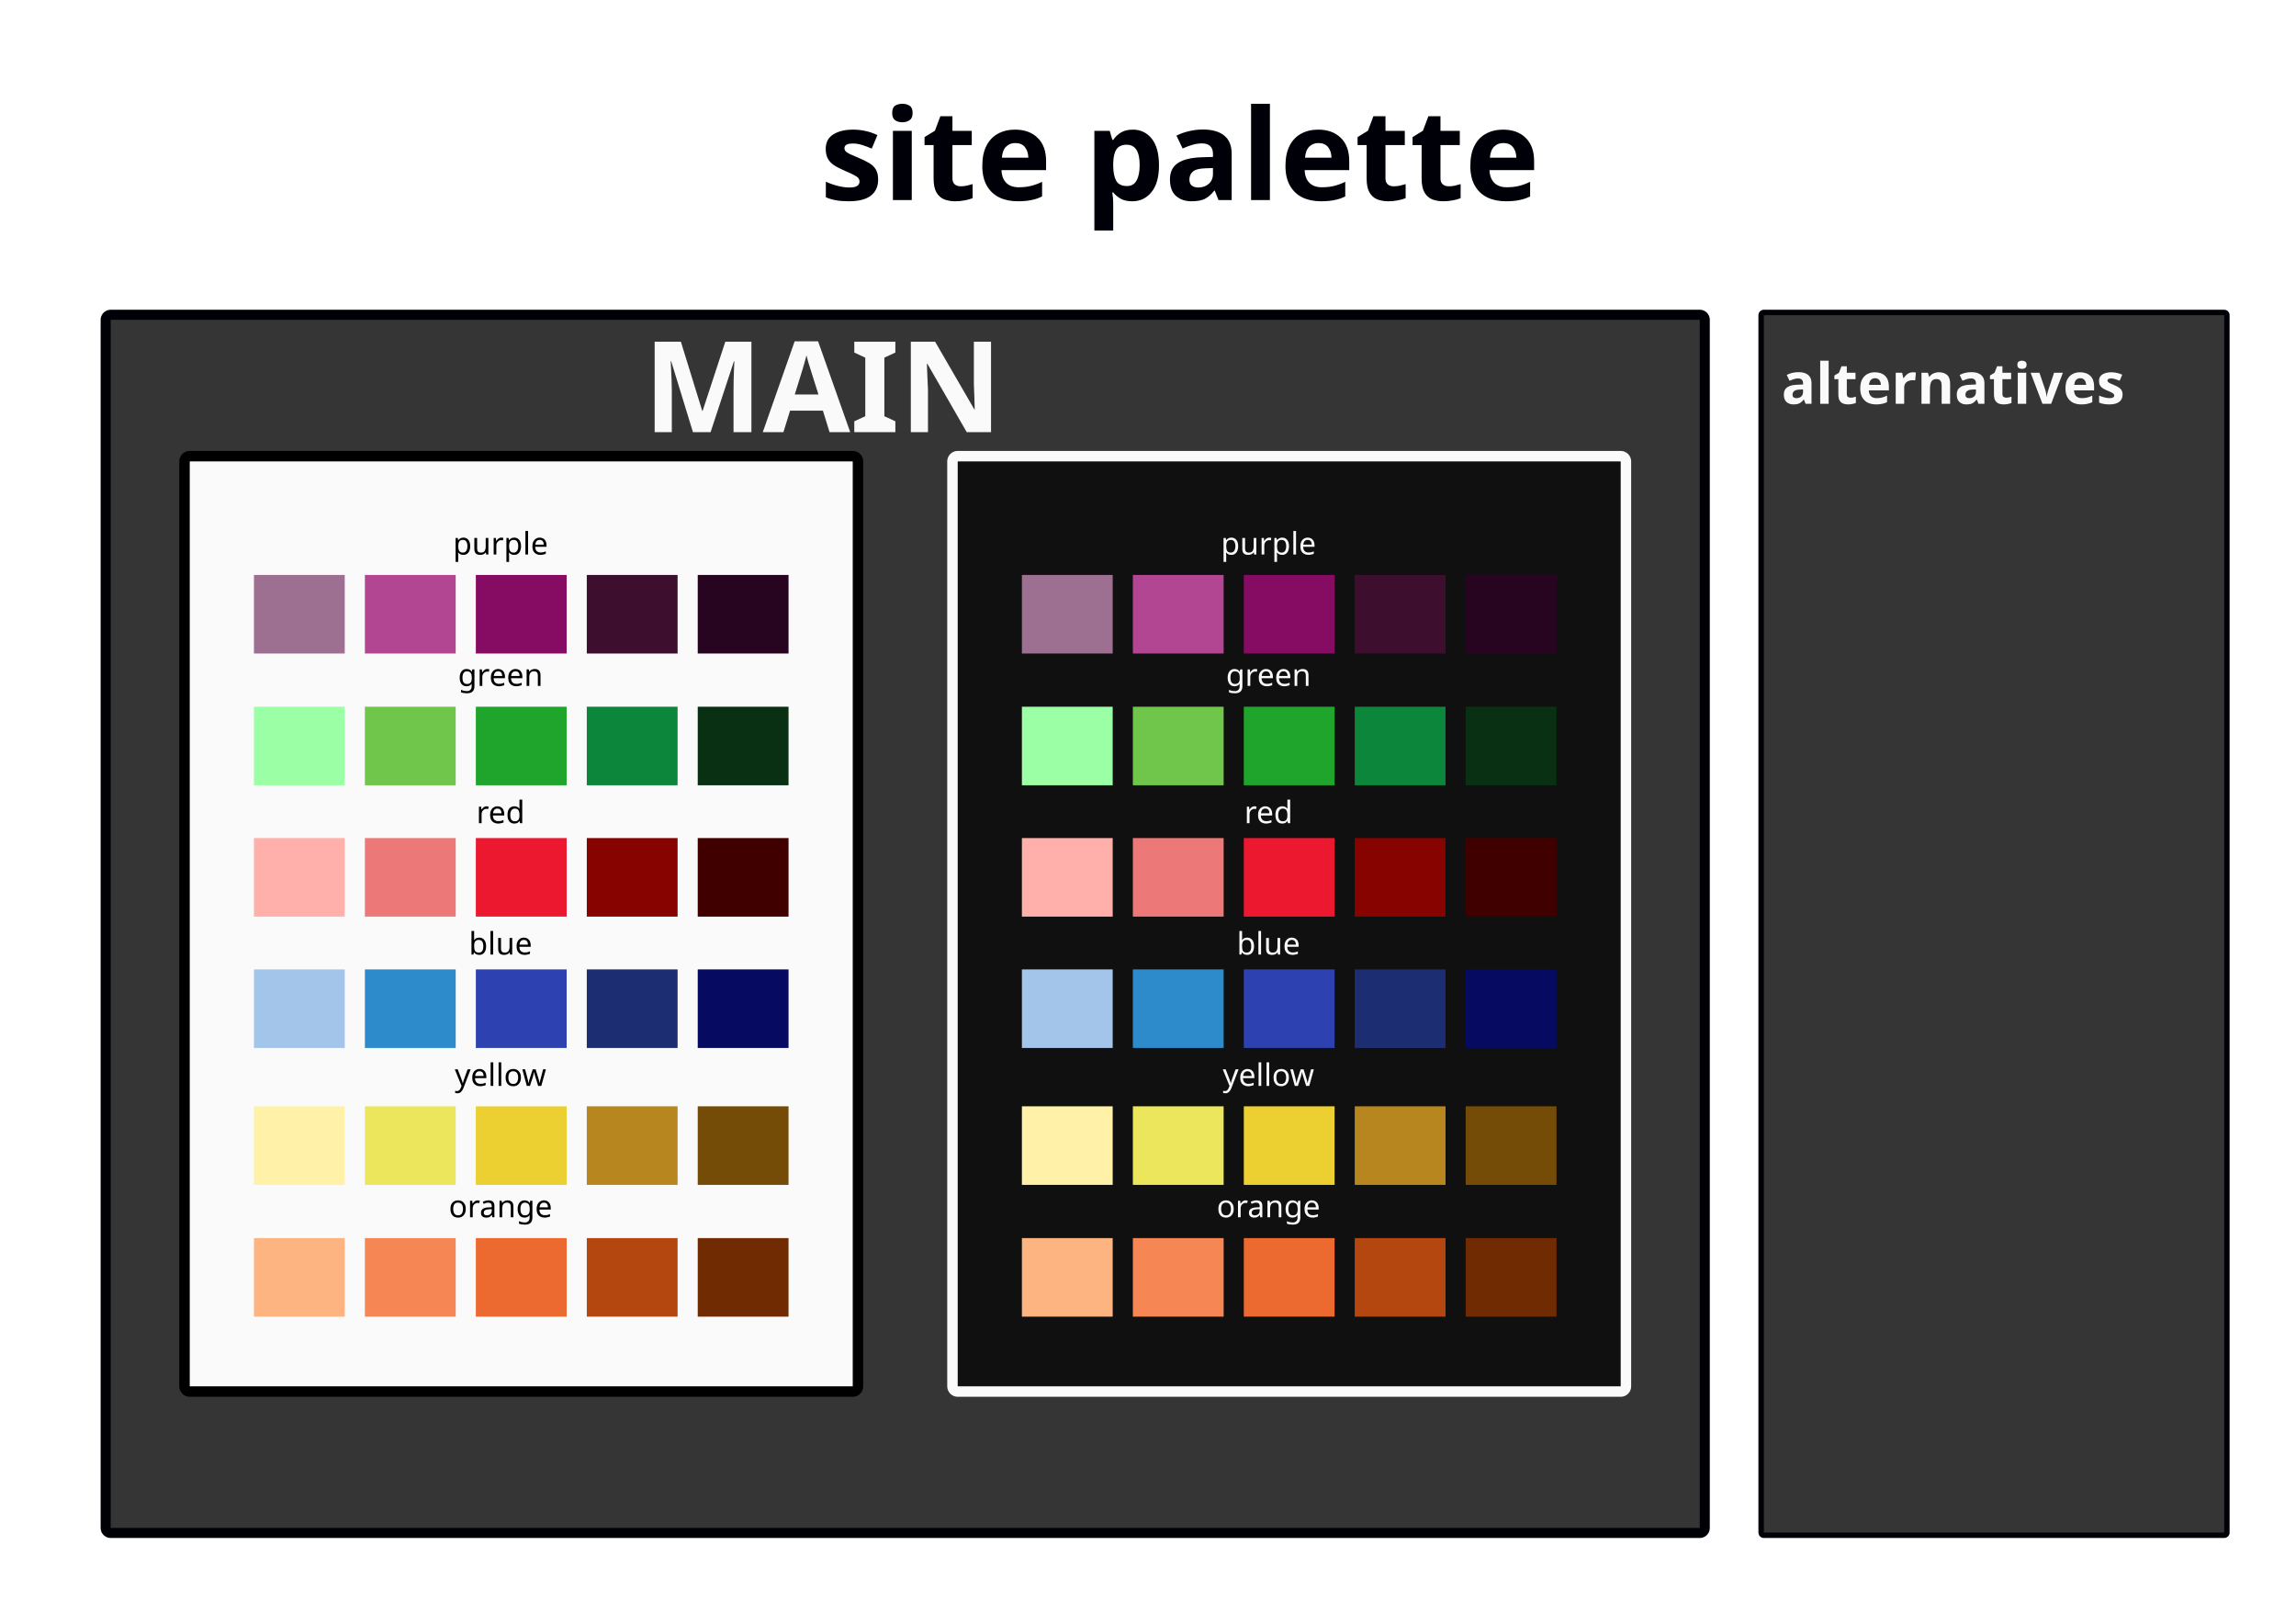
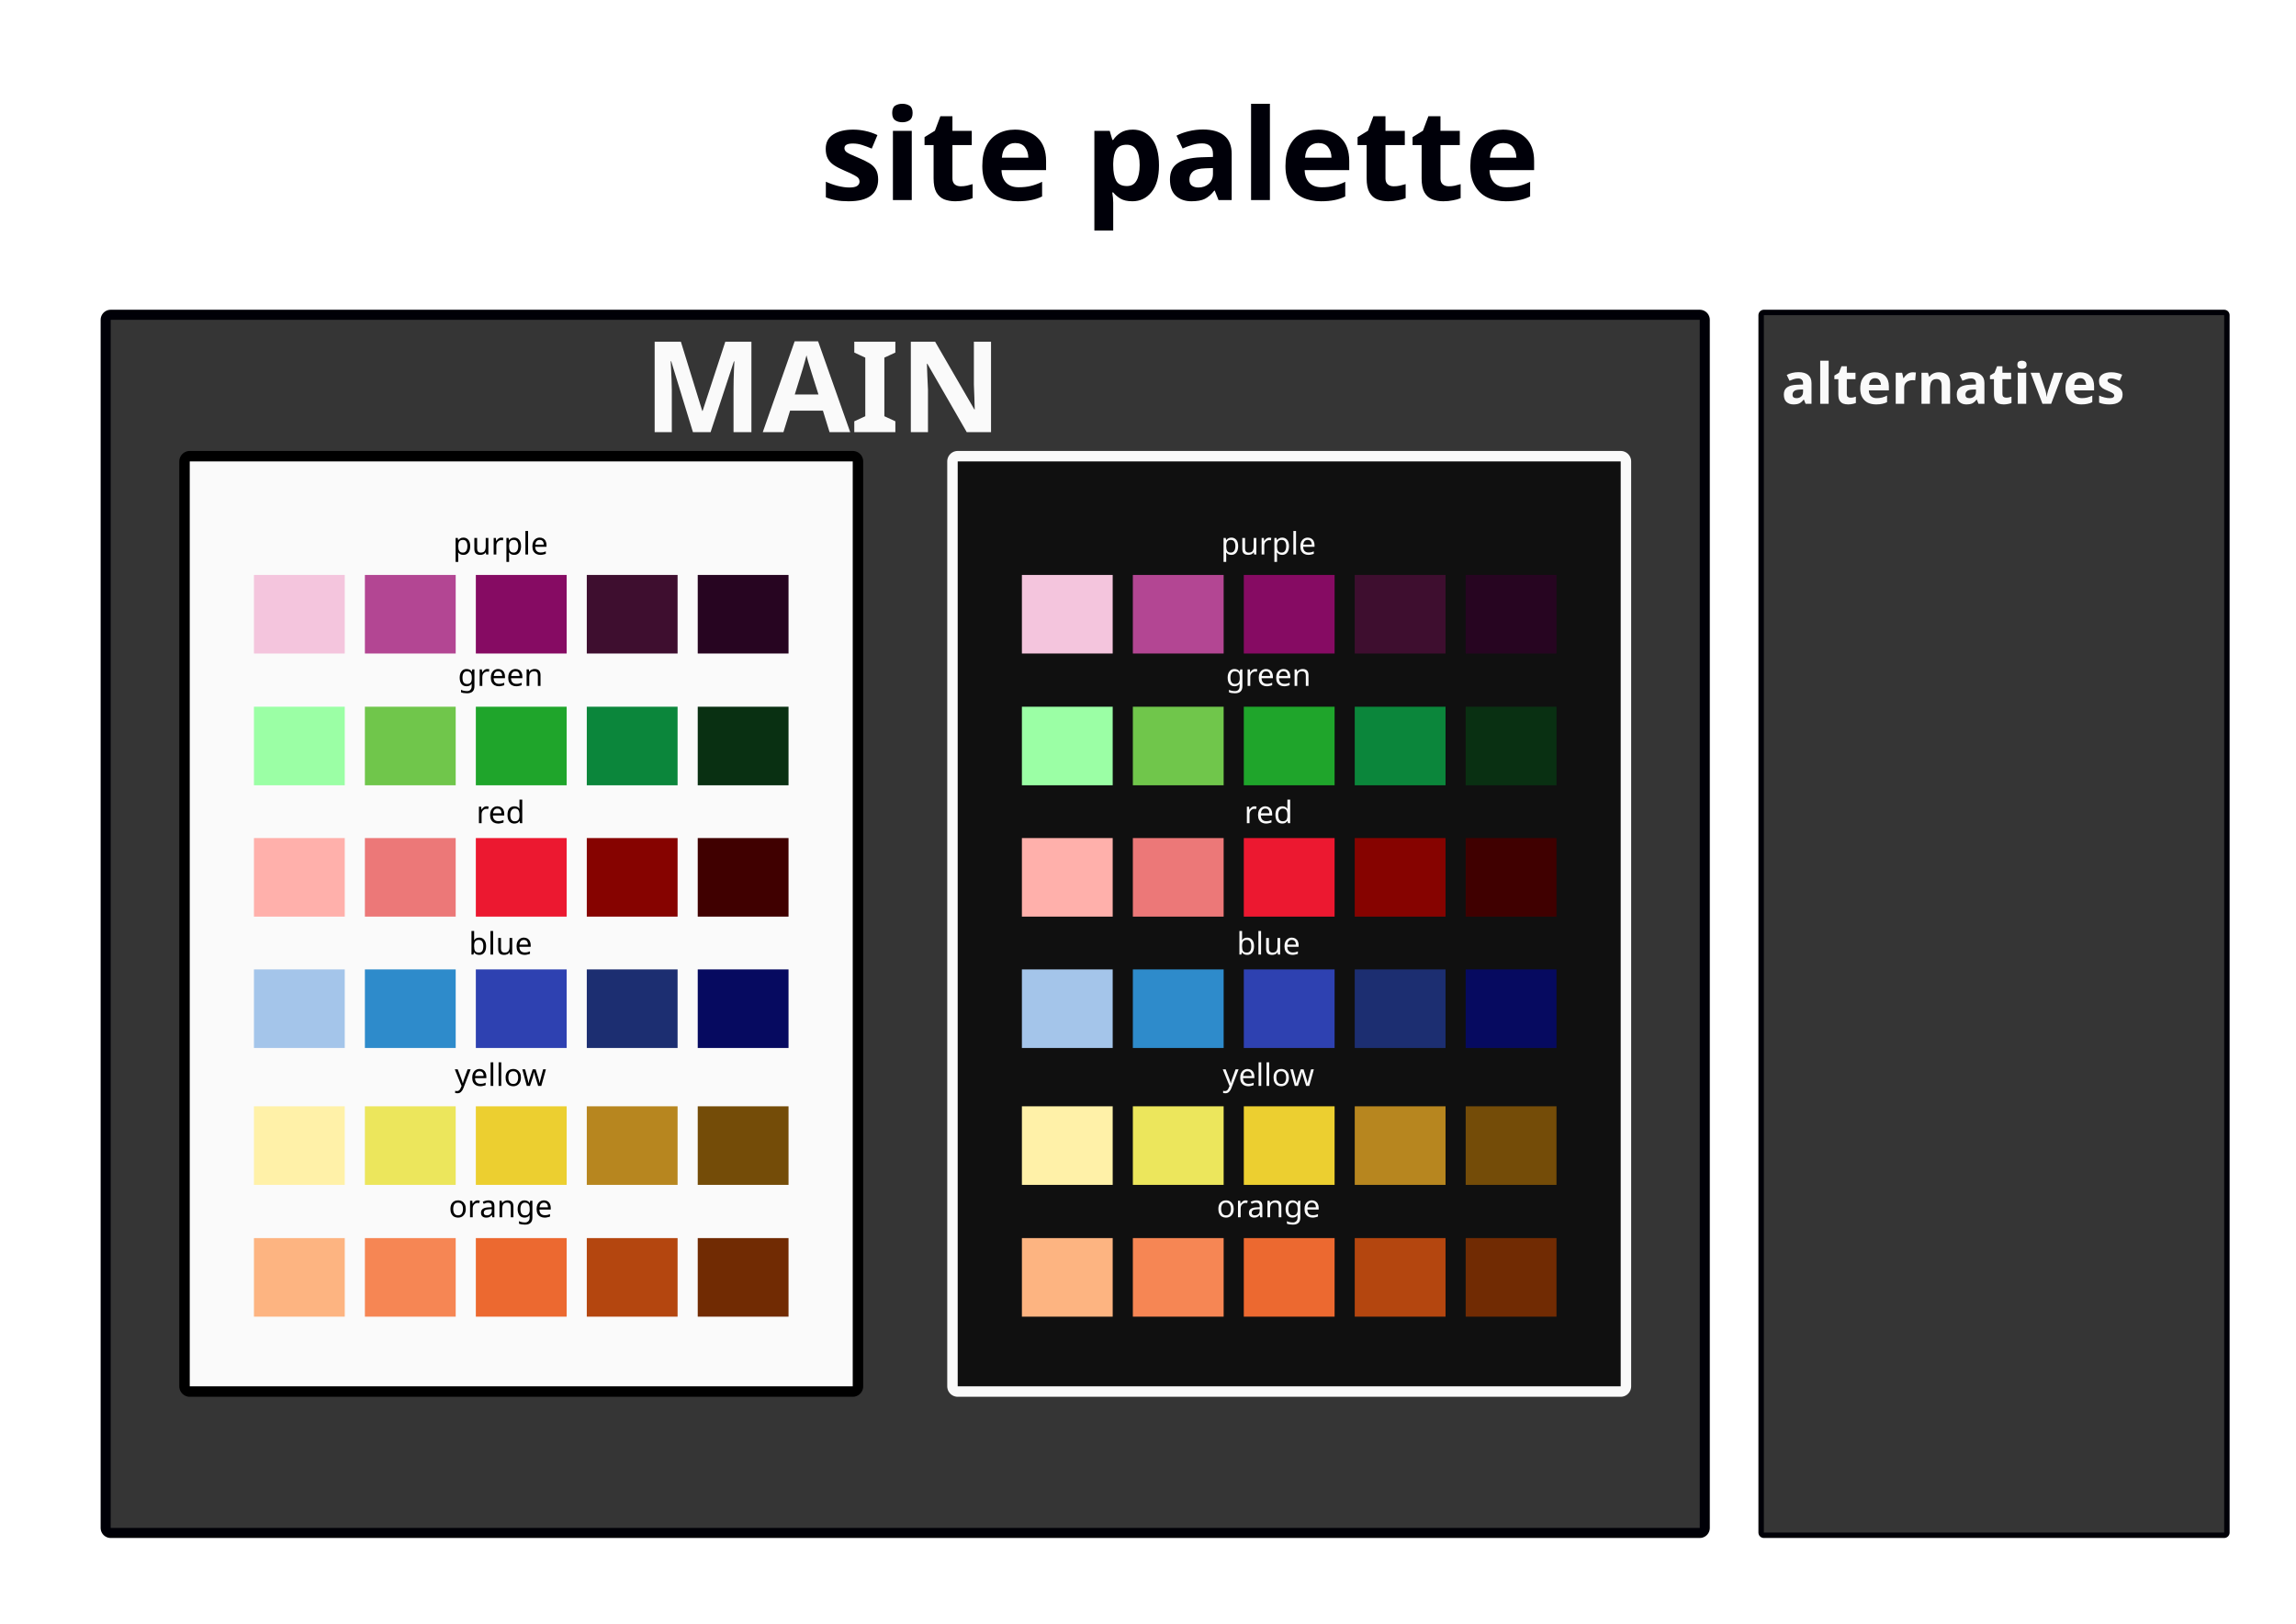
<svg xmlns="http://www.w3.org/2000/svg" width="297mm" height="210mm" viewBox="0 0 297 210" version="1.1" id="svg5">
  <defs id="defs2" />
  <g id="layer1">
    <rect style="fill:#353535;fill-opacity:1;stroke:#000007;stroke-width:2.6;stroke-linecap:round;stroke-linejoin:round;stroke-miterlimit:4;stroke-dasharray:none;stroke-opacity:1;paint-order:markers stroke fill" id="rect53910" width="205.554" height="156.252" x="14.318" y="41.361" />
    <rect style="fill:#fafafa;fill-opacity:1;stroke:#000000;stroke-width:2.707;stroke-linecap:round;stroke-linejoin:round;stroke-miterlimit:4;stroke-dasharray:none;stroke-opacity:1;paint-order:markers stroke fill" id="rect48592" width="85.761" height="119.621" x="24.545" y="59.676" />
    <rect style="fill:#ec1830;fill-opacity:1;stroke:none;stroke-width:2.706;stroke-linecap:round;stroke-linejoin:round;paint-order:markers stroke fill" id="rect846" width="11.745" height="10.161" x="61.553" y="108.39" />
    <rect style="fill:#860300;fill-opacity:1;stroke:none;stroke-width:2.706;stroke-linecap:round;stroke-linejoin:round;paint-order:markers stroke fill" id="rect2278" width="11.745" height="10.161" x="75.905" y="108.39" />
    <rect style="fill:#400000;fill-opacity:1;stroke:none;stroke-width:2.706;stroke-linecap:round;stroke-linejoin:round;paint-order:markers stroke fill" id="rect3972" width="11.745" height="10.161" x="90.256" y="108.39" />
    <rect style="fill:#ec7878;fill-opacity:1;stroke:none;stroke-width:2.706;stroke-linecap:round;stroke-linejoin:round;paint-order:markers stroke fill" id="rect4244" width="11.745" height="10.161" x="47.201" y="108.39" />
    <rect style="fill:#ffb0ab;fill-opacity:1;stroke:none;stroke-width:2.706;stroke-linecap:round;stroke-linejoin:round;paint-order:markers stroke fill" id="rect4414" width="11.745" height="10.161" x="32.85" y="108.39" />
    <rect style="fill:#1fa52b;fill-opacity:1;stroke:none;stroke-width:2.706;stroke-linecap:round;stroke-linejoin:round;paint-order:markers stroke fill" id="rect4771" width="11.745" height="10.161" x="61.553" y="91.403" />
    <rect style="fill:#0b863b;fill-opacity:1;stroke:none;stroke-width:2.706;stroke-linecap:round;stroke-linejoin:round;paint-order:markers stroke fill" id="rect4773" width="11.745" height="10.161" x="75.905" y="91.403" />
    <rect style="fill:#093012;fill-opacity:1;stroke:none;stroke-width:2.706;stroke-linecap:round;stroke-linejoin:round;paint-order:markers stroke fill" id="rect4775" width="11.745" height="10.161" x="90.256" y="91.403" />
    <rect style="fill:#70c64b;fill-opacity:1;stroke:none;stroke-width:2.706;stroke-linecap:round;stroke-linejoin:round;paint-order:markers stroke fill" id="rect4777" width="11.745" height="10.161" x="47.201" y="91.403" />
    <rect style="fill:#9bffa5;fill-opacity:1;stroke:none;stroke-width:2.706;stroke-linecap:round;stroke-linejoin:round;paint-order:markers stroke fill" id="rect4779" width="11.745" height="10.161" x="32.85" y="91.403" />
    <rect style="fill:#860b63;fill-opacity:1;stroke:none;stroke-width:2.706;stroke-linecap:round;stroke-linejoin:round;paint-order:markers stroke fill" id="rect4781" width="11.745" height="10.161" x="61.553" y="74.36" />
    <rect style="fill:#3e0e2f;fill-opacity:1;stroke:none;stroke-width:2.706;stroke-linecap:round;stroke-linejoin:round;paint-order:markers stroke fill" id="rect4783" width="11.745" height="10.161" x="75.905" y="74.36" />
    <rect style="fill:#270521;fill-opacity:1;stroke:none;stroke-width:2.706;stroke-linecap:round;stroke-linejoin:round;paint-order:markers stroke fill" id="rect4785" width="11.745" height="10.161" x="90.256" y="74.36" />
    <rect style="fill:#b34693;fill-opacity:1;stroke:none;stroke-width:2.706;stroke-linecap:round;stroke-linejoin:round;paint-order:markers stroke fill" id="rect4787" width="11.745" height="10.161" x="47.201" y="74.36" />
-     <rect style="fill:#9d7092;fill-opacity:1;stroke:none;stroke-width:2.706;stroke-linecap:round;stroke-linejoin:round;paint-order:markers stroke fill" id="rect4789" width="11.745" height="10.161" x="32.85" y="74.36" />
+     <rect style="fill:#f4c5dd;fill-opacity:1;stroke:none;stroke-width:2.706;stroke-linecap:round;stroke-linejoin:round;paint-order:markers stroke fill" id="rect4789" width="11.745" height="10.161" x="32.85" y="74.36" />
    <rect style="fill:#2e41b1;fill-opacity:1;stroke:none;stroke-width:2.706;stroke-linecap:round;stroke-linejoin:round;paint-order:markers stroke fill" id="rect4791" width="11.745" height="10.161" x="61.553" y="125.378" />
    <rect style="fill:#1c2e71;fill-opacity:1;stroke:none;stroke-width:2.706;stroke-linecap:round;stroke-linejoin:round;paint-order:markers stroke fill" id="rect4793" width="11.745" height="10.161" x="75.905" y="125.378" />
    <rect style="fill:#060a60;fill-opacity:1;stroke:none;stroke-width:2.706;stroke-linecap:round;stroke-linejoin:round;paint-order:markers stroke fill" id="rect4795" width="11.745" height="10.161" x="90.256" y="125.378" />
    <rect style="fill:#2e8bcb;fill-opacity:1;stroke:none;stroke-width:2.706;stroke-linecap:round;stroke-linejoin:round;paint-order:markers stroke fill" id="rect4797" width="11.745" height="10.161" x="47.201" y="125.378" />
    <rect style="fill:#a4c5ea;fill-opacity:1;stroke:none;stroke-width:2.706;stroke-linecap:round;stroke-linejoin:round;paint-order:markers stroke fill" id="rect4799" width="11.745" height="10.161" x="32.85" y="125.378" />
    <rect style="fill:#eccf30;fill-opacity:1;stroke:none;stroke-width:2.706;stroke-linecap:round;stroke-linejoin:round;paint-order:markers stroke fill" id="rect4801" width="11.745" height="10.161" x="61.553" y="143.084" />
    <rect style="fill:#b7861f;fill-opacity:1;stroke:none;stroke-width:2.706;stroke-linecap:round;stroke-linejoin:round;paint-order:markers stroke fill" id="rect4803" width="11.745" height="10.161" x="75.905" y="143.084" />
    <rect style="fill:#744c08;fill-opacity:1;stroke:none;stroke-width:2.706;stroke-linecap:round;stroke-linejoin:round;paint-order:markers stroke fill" id="rect4805" width="11.745" height="10.161" x="90.256" y="143.084" />
    <rect style="fill:#ece65c;fill-opacity:1;stroke:none;stroke-width:2.706;stroke-linecap:round;stroke-linejoin:round;paint-order:markers stroke fill" id="rect4807" width="11.745" height="10.161" x="47.201" y="143.084" />
    <rect style="fill:#fff1a8;fill-opacity:1;stroke:none;stroke-width:2.706;stroke-linecap:round;stroke-linejoin:round;paint-order:markers stroke fill" id="rect4809" width="11.745" height="10.161" x="32.85" y="143.084" />
    <rect style="fill:#ec6930;fill-opacity:1;stroke:none;stroke-width:2.706;stroke-linecap:round;stroke-linejoin:round;paint-order:markers stroke fill" id="rect4811" width="11.745" height="10.161" x="61.553" y="160.127" />
    <rect style="fill:#b4460f;fill-opacity:1;stroke:none;stroke-width:2.706;stroke-linecap:round;stroke-linejoin:round;paint-order:markers stroke fill" id="rect4813" width="11.745" height="10.161" x="75.905" y="160.127" />
    <rect style="fill:#712b03;fill-opacity:1;stroke:none;stroke-width:2.706;stroke-linecap:round;stroke-linejoin:round;paint-order:markers stroke fill" id="rect4815" width="11.745" height="10.161" x="90.256" y="160.127" />
    <rect style="fill:#f68654;fill-opacity:1;stroke:none;stroke-width:2.706;stroke-linecap:round;stroke-linejoin:round;paint-order:markers stroke fill" id="rect4817" width="11.745" height="10.161" x="47.201" y="160.127" />
    <rect style="fill:#fdb481;fill-opacity:1;stroke:none;stroke-width:2.706;stroke-linecap:round;stroke-linejoin:round;paint-order:markers stroke fill" id="rect4819" width="11.745" height="10.161" x="32.85" y="160.127" />
    <text xml:space="preserve" style="font-style:normal;font-variant:normal;font-weight:normal;font-stretch:normal;font-size:3.994px;line-height:1.25;font-family:'Miriam Libre';-inkscape-font-specification:'Miriam Libre, Normal';font-variant-ligatures:normal;font-variant-caps:normal;font-variant-numeric:normal;font-variant-east-asian:normal;text-align:center;text-anchor:middle;fill:#000000;fill-opacity:1;stroke:none;stroke-width:0.1" x="67.342" y="71.717" id="text43803">
      <tspan id="tspan43801" style="font-style:normal;font-variant:normal;font-weight:normal;font-stretch:normal;font-size:3.994px;font-family:'Miriam Libre';-inkscape-font-specification:'Miriam Libre, Normal';font-variant-ligatures:normal;font-variant-caps:normal;font-variant-numeric:normal;font-variant-east-asian:normal;text-align:center;text-anchor:middle;stroke-width:0.1" x="67.342" y="71.717">purple</tspan>
    </text>
    <text xml:space="preserve" style="font-style:normal;font-variant:normal;font-weight:normal;font-stretch:normal;font-size:3.994px;line-height:1.25;font-family:'Miriam Libre';-inkscape-font-specification:'Miriam Libre, Normal';font-variant-ligatures:normal;font-variant-caps:normal;font-variant-numeric:normal;font-variant-east-asian:normal;text-align:center;text-anchor:middle;fill:#000000;fill-opacity:1;stroke:none;stroke-width:0.1" x="67.342" y="88.709" id="text45974">
      <tspan id="tspan45972" style="font-style:normal;font-variant:normal;font-weight:normal;font-stretch:normal;font-size:3.994px;font-family:'Miriam Libre';-inkscape-font-specification:'Miriam Libre, Normal';font-variant-ligatures:normal;font-variant-caps:normal;font-variant-numeric:normal;font-variant-east-asian:normal;text-align:center;text-anchor:middle;stroke-width:0.1" x="67.342" y="88.709">green</tspan>
    </text>
    <text xml:space="preserve" style="font-style:normal;font-variant:normal;font-weight:normal;font-stretch:normal;font-size:3.994px;line-height:1.25;font-family:'Miriam Libre';-inkscape-font-specification:'Miriam Libre, Normal';font-variant-ligatures:normal;font-variant-caps:normal;font-variant-numeric:normal;font-variant-east-asian:normal;text-align:center;text-anchor:middle;fill:#000000;fill-opacity:1;stroke:none;stroke-width:0.1" x="67.342" y="106.467" id="text46550">
      <tspan id="tspan46548" style="font-style:normal;font-variant:normal;font-weight:normal;font-stretch:normal;font-size:3.994px;font-family:'Miriam Libre';-inkscape-font-specification:'Miriam Libre, Normal';font-variant-ligatures:normal;font-variant-caps:normal;font-variant-numeric:normal;font-variant-east-asian:normal;text-align:center;text-anchor:middle;stroke-width:0.1" x="67.342" y="106.467">red</tspan>
    </text>
    <text xml:space="preserve" style="font-style:normal;font-variant:normal;font-weight:normal;font-stretch:normal;font-size:3.994px;line-height:1.25;font-family:'Miriam Libre';-inkscape-font-specification:'Miriam Libre, Normal';font-variant-ligatures:normal;font-variant-caps:normal;font-variant-numeric:normal;font-variant-east-asian:normal;text-align:center;text-anchor:middle;fill:#000000;fill-opacity:1;stroke:none;stroke-width:0.1" x="67.342" y="123.454" id="text47448">
      <tspan id="tspan47446" style="font-style:normal;font-variant:normal;font-weight:normal;font-stretch:normal;font-size:3.994px;font-family:'Miriam Libre';-inkscape-font-specification:'Miriam Libre, Normal';font-variant-ligatures:normal;font-variant-caps:normal;font-variant-numeric:normal;font-variant-east-asian:normal;text-align:center;text-anchor:middle;stroke-width:0.1" x="67.342" y="123.454">blue</tspan>
    </text>
    <text xml:space="preserve" style="font-style:normal;font-variant:normal;font-weight:normal;font-stretch:normal;font-size:3.994px;line-height:1.25;font-family:'Miriam Libre';-inkscape-font-specification:'Miriam Libre, Normal';font-variant-ligatures:normal;font-variant-caps:normal;font-variant-numeric:normal;font-variant-east-asian:normal;text-align:center;text-anchor:middle;fill:#000000;fill-opacity:1;stroke:none;stroke-width:0.1" x="67.342" y="140.441" id="text47554">
      <tspan id="tspan47552" style="font-style:normal;font-variant:normal;font-weight:normal;font-stretch:normal;font-size:3.994px;font-family:'Miriam Libre';-inkscape-font-specification:'Miriam Libre, Normal';font-variant-ligatures:normal;font-variant-caps:normal;font-variant-numeric:normal;font-variant-east-asian:normal;text-align:center;text-anchor:middle;stroke-width:0.1" x="67.342" y="140.441">yellow</tspan>
    </text>
    <text xml:space="preserve" style="font-style:normal;font-variant:normal;font-weight:normal;font-stretch:normal;font-size:3.994px;line-height:1.25;font-family:'Miriam Libre';-inkscape-font-specification:'Miriam Libre, Normal';font-variant-ligatures:normal;font-variant-caps:normal;font-variant-numeric:normal;font-variant-east-asian:normal;text-align:center;text-anchor:middle;fill:#000000;fill-opacity:1;stroke:none;stroke-width:0.1" x="67.342" y="157.433" id="text48056">
      <tspan id="tspan48054" style="font-style:normal;font-variant:normal;font-weight:normal;font-stretch:normal;font-size:3.994px;font-family:'Miriam Libre';-inkscape-font-specification:'Miriam Libre, Normal';font-variant-ligatures:normal;font-variant-caps:normal;font-variant-numeric:normal;font-variant-east-asian:normal;text-align:center;text-anchor:middle;stroke-width:0.1" x="67.342" y="157.433">orange</tspan>
    </text>
    <rect style="fill:#101010;fill-opacity:1;stroke:#fafafa;stroke-width:2.707;stroke-linecap:round;stroke-linejoin:round;stroke-miterlimit:4;stroke-dasharray:none;stroke-opacity:1;paint-order:markers stroke fill" id="rect49402" width="85.761" height="119.621" x="123.884" y="59.676" />
    <rect style="fill:#ec1830;fill-opacity:1;stroke:none;stroke-width:2.706;stroke-linecap:round;stroke-linejoin:round;paint-order:markers stroke fill" id="rect49404" width="11.745" height="10.161" x="160.892" y="108.39" />
    <rect style="fill:#860300;fill-opacity:1;stroke:none;stroke-width:2.706;stroke-linecap:round;stroke-linejoin:round;paint-order:markers stroke fill" id="rect49406" width="11.745" height="10.161" x="175.243" y="108.39" />
    <rect style="fill:#400000;fill-opacity:1;stroke:none;stroke-width:2.706;stroke-linecap:round;stroke-linejoin:round;paint-order:markers stroke fill" id="rect49408" width="11.745" height="10.161" x="189.595" y="108.39" />
    <rect style="fill:#ec7878;fill-opacity:1;stroke:none;stroke-width:2.706;stroke-linecap:round;stroke-linejoin:round;paint-order:markers stroke fill" id="rect49410" width="11.745" height="10.161" x="146.54" y="108.39" />
    <rect style="fill:#ffb0ab;fill-opacity:1;stroke:none;stroke-width:2.706;stroke-linecap:round;stroke-linejoin:round;paint-order:markers stroke fill" id="rect49412" width="11.745" height="10.161" x="132.188" y="108.39" />
    <rect style="fill:#1fa52b;fill-opacity:1;stroke:none;stroke-width:2.706;stroke-linecap:round;stroke-linejoin:round;paint-order:markers stroke fill" id="rect49414" width="11.745" height="10.161" x="160.892" y="91.403" />
    <rect style="fill:#0b863b;fill-opacity:1;stroke:none;stroke-width:2.706;stroke-linecap:round;stroke-linejoin:round;paint-order:markers stroke fill" id="rect49416" width="11.745" height="10.161" x="175.243" y="91.403" />
    <rect style="fill:#093012;fill-opacity:1;stroke:none;stroke-width:2.706;stroke-linecap:round;stroke-linejoin:round;paint-order:markers stroke fill" id="rect49418" width="11.745" height="10.161" x="189.595" y="91.403" />
    <rect style="fill:#70c64b;fill-opacity:1;stroke:none;stroke-width:2.706;stroke-linecap:round;stroke-linejoin:round;paint-order:markers stroke fill" id="rect49420" width="11.745" height="10.161" x="146.54" y="91.403" />
    <rect style="fill:#9bffa5;fill-opacity:1;stroke:none;stroke-width:2.706;stroke-linecap:round;stroke-linejoin:round;paint-order:markers stroke fill" id="rect49422" width="11.745" height="10.161" x="132.188" y="91.403" />
    <rect style="fill:#860b63;fill-opacity:1;stroke:none;stroke-width:2.706;stroke-linecap:round;stroke-linejoin:round;paint-order:markers stroke fill" id="rect49424" width="11.745" height="10.161" x="160.892" y="74.36" />
    <rect style="fill:#3e0e2f;fill-opacity:1;stroke:none;stroke-width:2.706;stroke-linecap:round;stroke-linejoin:round;paint-order:markers stroke fill" id="rect49426" width="11.745" height="10.161" x="175.243" y="74.36" />
    <rect style="fill:#270521;fill-opacity:1;stroke:none;stroke-width:2.706;stroke-linecap:round;stroke-linejoin:round;paint-order:markers stroke fill" id="rect49428" width="11.745" height="10.161" x="189.595" y="74.36" />
    <rect style="fill:#b34693;fill-opacity:1;stroke:none;stroke-width:2.706;stroke-linecap:round;stroke-linejoin:round;paint-order:markers stroke fill" id="rect49430" width="11.745" height="10.161" x="146.54" y="74.36" />
-     <rect style="fill:#9d7092;fill-opacity:1;stroke:none;stroke-width:2.706;stroke-linecap:round;stroke-linejoin:round;paint-order:markers stroke fill" id="rect49432" width="11.745" height="10.161" x="132.188" y="74.36" />
+     <rect style="fill:#f4c5dd;fill-opacity:1;stroke:none;stroke-width:2.706;stroke-linecap:round;stroke-linejoin:round;paint-order:markers stroke fill" id="rect49432" width="11.745" height="10.161" x="132.188" y="74.36" />
    <rect style="fill:#2e41b1;fill-opacity:1;stroke:none;stroke-width:2.706;stroke-linecap:round;stroke-linejoin:round;paint-order:markers stroke fill" id="rect49434" width="11.745" height="10.161" x="160.892" y="125.378" />
    <rect style="fill:#1c2e71;fill-opacity:1;stroke:none;stroke-width:2.706;stroke-linecap:round;stroke-linejoin:round;paint-order:markers stroke fill" id="rect49436" width="11.745" height="10.161" x="175.243" y="125.378" />
    <rect style="fill:#060a60;fill-opacity:1;stroke:none;stroke-width:2.706;stroke-linecap:round;stroke-linejoin:round;paint-order:markers stroke fill" id="rect49438" width="11.745" height="10.161" x="189.595" y="125.378" />
    <rect style="fill:#2e8bcb;fill-opacity:1;stroke:none;stroke-width:2.706;stroke-linecap:round;stroke-linejoin:round;paint-order:markers stroke fill" id="rect49440" width="11.745" height="10.161" x="146.54" y="125.378" />
    <rect style="fill:#a4c5ea;fill-opacity:1;stroke:none;stroke-width:2.706;stroke-linecap:round;stroke-linejoin:round;paint-order:markers stroke fill" id="rect49442" width="11.745" height="10.161" x="132.188" y="125.378" />
    <rect style="fill:#eccf30;fill-opacity:1;stroke:none;stroke-width:2.706;stroke-linecap:round;stroke-linejoin:round;paint-order:markers stroke fill" id="rect49444" width="11.745" height="10.161" x="160.892" y="143.084" />
    <rect style="fill:#b7861f;fill-opacity:1;stroke:none;stroke-width:2.706;stroke-linecap:round;stroke-linejoin:round;paint-order:markers stroke fill" id="rect49446" width="11.745" height="10.161" x="175.243" y="143.084" />
    <rect style="fill:#744c08;fill-opacity:1;stroke:none;stroke-width:2.706;stroke-linecap:round;stroke-linejoin:round;paint-order:markers stroke fill" id="rect49448" width="11.745" height="10.161" x="189.595" y="143.084" />
    <rect style="fill:#ece65c;fill-opacity:1;stroke:none;stroke-width:2.706;stroke-linecap:round;stroke-linejoin:round;paint-order:markers stroke fill" id="rect49450" width="11.745" height="10.161" x="146.54" y="143.084" />
    <rect style="fill:#fff1a8;fill-opacity:1;stroke:none;stroke-width:2.706;stroke-linecap:round;stroke-linejoin:round;paint-order:markers stroke fill" id="rect49452" width="11.745" height="10.161" x="132.188" y="143.084" />
    <rect style="fill:#ec6930;fill-opacity:1;stroke:none;stroke-width:2.706;stroke-linecap:round;stroke-linejoin:round;paint-order:markers stroke fill" id="rect49454" width="11.745" height="10.161" x="160.892" y="160.127" />
    <rect style="fill:#b4460f;fill-opacity:1;stroke:none;stroke-width:2.706;stroke-linecap:round;stroke-linejoin:round;paint-order:markers stroke fill" id="rect49456" width="11.745" height="10.161" x="175.243" y="160.127" />
    <rect style="fill:#712b03;fill-opacity:1;stroke:none;stroke-width:2.706;stroke-linecap:round;stroke-linejoin:round;paint-order:markers stroke fill" id="rect49458" width="11.745" height="10.161" x="189.595" y="160.127" />
    <rect style="fill:#f68654;fill-opacity:1;stroke:none;stroke-width:2.706;stroke-linecap:round;stroke-linejoin:round;paint-order:markers stroke fill" id="rect49460" width="11.745" height="10.161" x="146.54" y="160.127" />
    <rect style="fill:#fdb481;fill-opacity:1;stroke:none;stroke-width:2.706;stroke-linecap:round;stroke-linejoin:round;paint-order:markers stroke fill" id="rect49462" width="11.745" height="10.161" x="132.188" y="160.127" />
    <text xml:space="preserve" style="font-style:normal;font-variant:normal;font-weight:normal;font-stretch:normal;font-size:3.994px;line-height:1.25;font-family:'Miriam Libre';-inkscape-font-specification:'Miriam Libre, Normal';font-variant-ligatures:normal;font-variant-caps:normal;font-variant-numeric:normal;font-variant-east-asian:normal;text-align:center;text-anchor:middle;fill:#fafafa;fill-opacity:1;stroke:none;stroke-width:0.1" x="166.68" y="71.717" id="text49466">
      <tspan id="tspan49464" style="font-style:normal;font-variant:normal;font-weight:normal;font-stretch:normal;font-size:3.994px;font-family:'Miriam Libre';-inkscape-font-specification:'Miriam Libre, Normal';font-variant-ligatures:normal;font-variant-caps:normal;font-variant-numeric:normal;font-variant-east-asian:normal;text-align:center;text-anchor:middle;fill:#fafafa;fill-opacity:1;stroke-width:0.1" x="166.68" y="71.717">purple</tspan>
    </text>
    <text xml:space="preserve" style="font-style:normal;font-variant:normal;font-weight:normal;font-stretch:normal;font-size:3.994px;line-height:1.25;font-family:'Miriam Libre';-inkscape-font-specification:'Miriam Libre, Normal';font-variant-ligatures:normal;font-variant-caps:normal;font-variant-numeric:normal;font-variant-east-asian:normal;text-align:center;text-anchor:middle;fill:#fafafa;fill-opacity:1;stroke:none;stroke-width:0.1" x="166.68" y="88.709" id="text49470">
      <tspan id="tspan49468" style="font-style:normal;font-variant:normal;font-weight:normal;font-stretch:normal;font-size:3.994px;font-family:'Miriam Libre';-inkscape-font-specification:'Miriam Libre, Normal';font-variant-ligatures:normal;font-variant-caps:normal;font-variant-numeric:normal;font-variant-east-asian:normal;text-align:center;text-anchor:middle;fill:#fafafa;fill-opacity:1;stroke-width:0.1" x="166.68" y="88.709">green</tspan>
    </text>
    <text xml:space="preserve" style="font-style:normal;font-variant:normal;font-weight:normal;font-stretch:normal;font-size:3.994px;line-height:1.25;font-family:'Miriam Libre';-inkscape-font-specification:'Miriam Libre, Normal';font-variant-ligatures:normal;font-variant-caps:normal;font-variant-numeric:normal;font-variant-east-asian:normal;text-align:center;text-anchor:middle;fill:#fafafa;fill-opacity:1;stroke:none;stroke-width:0.1" x="166.68" y="106.467" id="text49474">
      <tspan id="tspan49472" style="font-style:normal;font-variant:normal;font-weight:normal;font-stretch:normal;font-size:3.994px;font-family:'Miriam Libre';-inkscape-font-specification:'Miriam Libre, Normal';font-variant-ligatures:normal;font-variant-caps:normal;font-variant-numeric:normal;font-variant-east-asian:normal;text-align:center;text-anchor:middle;fill:#fafafa;fill-opacity:1;stroke-width:0.1" x="166.68" y="106.467">red</tspan>
    </text>
    <text xml:space="preserve" style="font-style:normal;font-variant:normal;font-weight:normal;font-stretch:normal;font-size:3.994px;line-height:1.25;font-family:'Miriam Libre';-inkscape-font-specification:'Miriam Libre, Normal';font-variant-ligatures:normal;font-variant-caps:normal;font-variant-numeric:normal;font-variant-east-asian:normal;text-align:center;text-anchor:middle;fill:#fafafa;fill-opacity:1;stroke:none;stroke-width:0.1" x="166.68" y="123.454" id="text49478">
      <tspan id="tspan49476" style="font-style:normal;font-variant:normal;font-weight:normal;font-stretch:normal;font-size:3.994px;font-family:'Miriam Libre';-inkscape-font-specification:'Miriam Libre, Normal';font-variant-ligatures:normal;font-variant-caps:normal;font-variant-numeric:normal;font-variant-east-asian:normal;text-align:center;text-anchor:middle;fill:#fafafa;fill-opacity:1;stroke-width:0.1" x="166.68" y="123.454">blue</tspan>
    </text>
    <text xml:space="preserve" style="font-style:normal;font-variant:normal;font-weight:normal;font-stretch:normal;font-size:3.994px;line-height:1.25;font-family:'Miriam Libre';-inkscape-font-specification:'Miriam Libre, Normal';font-variant-ligatures:normal;font-variant-caps:normal;font-variant-numeric:normal;font-variant-east-asian:normal;text-align:center;text-anchor:middle;fill:#fafafa;fill-opacity:1;stroke:none;stroke-width:0.1" x="166.68" y="140.441" id="text49482">
      <tspan id="tspan49480" style="font-style:normal;font-variant:normal;font-weight:normal;font-stretch:normal;font-size:3.994px;font-family:'Miriam Libre';-inkscape-font-specification:'Miriam Libre, Normal';font-variant-ligatures:normal;font-variant-caps:normal;font-variant-numeric:normal;font-variant-east-asian:normal;text-align:center;text-anchor:middle;fill:#fafafa;fill-opacity:1;stroke-width:0.1" x="166.68" y="140.441">yellow</tspan>
    </text>
    <text xml:space="preserve" style="font-style:normal;font-variant:normal;font-weight:normal;font-stretch:normal;font-size:3.994px;line-height:1.25;font-family:'Miriam Libre';-inkscape-font-specification:'Miriam Libre, Normal';font-variant-ligatures:normal;font-variant-caps:normal;font-variant-numeric:normal;font-variant-east-asian:normal;text-align:center;text-anchor:middle;fill:#fafafa;fill-opacity:1;stroke:none;stroke-width:0.1" x="166.68" y="157.433" id="text49486">
      <tspan id="tspan49484" style="font-style:normal;font-variant:normal;font-weight:normal;font-stretch:normal;font-size:3.994px;font-family:'Miriam Libre';-inkscape-font-specification:'Miriam Libre, Normal';font-variant-ligatures:normal;font-variant-caps:normal;font-variant-numeric:normal;font-variant-east-asian:normal;text-align:center;text-anchor:middle;fill:#fafafa;fill-opacity:1;stroke-width:0.1" x="166.68" y="157.433">orange</tspan>
    </text>
    <text xml:space="preserve" style="font-style:normal;font-variant:normal;font-weight:900;font-stretch:normal;font-size:16.388px;line-height:1.25;font-family:Montserrat;-inkscape-font-specification:'Montserrat, Heavy';font-variant-ligatures:normal;font-variant-caps:normal;font-variant-numeric:normal;font-variant-east-asian:normal;text-align:center;text-anchor:middle;fill:#fafafa;fill-opacity:1;stroke:none;stroke-width:0.41" x="117.095" y="55.893" id="text65343">
      <tspan id="tspan65341" style="font-style:normal;font-variant:normal;font-weight:900;font-stretch:normal;font-size:16.388px;font-family:Montserrat;-inkscape-font-specification:'Montserrat, Heavy';font-variant-ligatures:normal;font-variant-caps:normal;font-variant-numeric:normal;font-variant-east-asian:normal;text-align:center;text-anchor:middle;fill:#fafafa;fill-opacity:1;stroke-width:0.41" x="117.095" y="55.893">MAIN</tspan>
    </text>
    <rect style="fill:#353535;fill-opacity:1;stroke:#000007;stroke-width:1.405;stroke-linecap:round;stroke-linejoin:round;stroke-miterlimit:4;stroke-dasharray:none;stroke-opacity:1;paint-order:markers stroke fill" id="rect69238" width="59.545" height="157.447" x="228.164" y="40.763" />
    <text xml:space="preserve" style="font-style:normal;font-variant:normal;font-weight:900;font-stretch:normal;font-size:7.346px;line-height:1.25;font-family:Montserrat;-inkscape-font-specification:'Montserrat, Heavy';font-variant-ligatures:normal;font-variant-caps:normal;font-variant-numeric:normal;font-variant-east-asian:normal;text-align:center;text-anchor:middle;fill:#fafafa;fill-opacity:1;stroke:none;stroke-width:0.184" x="257.414" y="52.227" id="text69242">
      <tspan id="tspan69240" style="font-style:normal;font-variant:normal;font-weight:900;font-stretch:normal;font-size:7.346px;font-family:Montserrat;-inkscape-font-specification:'Montserrat, Heavy';font-variant-ligatures:normal;font-variant-caps:normal;font-variant-numeric:normal;font-variant-east-asian:normal;text-align:center;text-anchor:middle;fill:#fafafa;fill-opacity:1;stroke-width:0.184" x="257.414" y="52.227">alternatives</tspan>
    </text>
    <text xml:space="preserve" style="font-style:normal;font-variant:normal;font-weight:900;font-stretch:normal;font-size:16.388px;line-height:1.25;font-family:Montserrat;-inkscape-font-specification:'Montserrat, Heavy';font-variant-ligatures:normal;font-variant-caps:normal;font-variant-numeric:normal;font-variant-east-asian:normal;text-align:center;text-anchor:middle;fill:#000009;fill-opacity:1;stroke:none;stroke-width:0.41" x="163.265" y="25.873" id="text72504">
      <tspan id="tspan72502" style="font-style:normal;font-variant:normal;font-weight:900;font-stretch:normal;font-size:16.388px;font-family:Montserrat;-inkscape-font-specification:'Montserrat, Heavy';font-variant-ligatures:normal;font-variant-caps:normal;font-variant-numeric:normal;font-variant-east-asian:normal;text-align:center;text-anchor:middle;fill:#000009;fill-opacity:1;stroke-width:0.41" x="163.265" y="25.873">site palette</tspan>
    </text>
  </g>
</svg>
